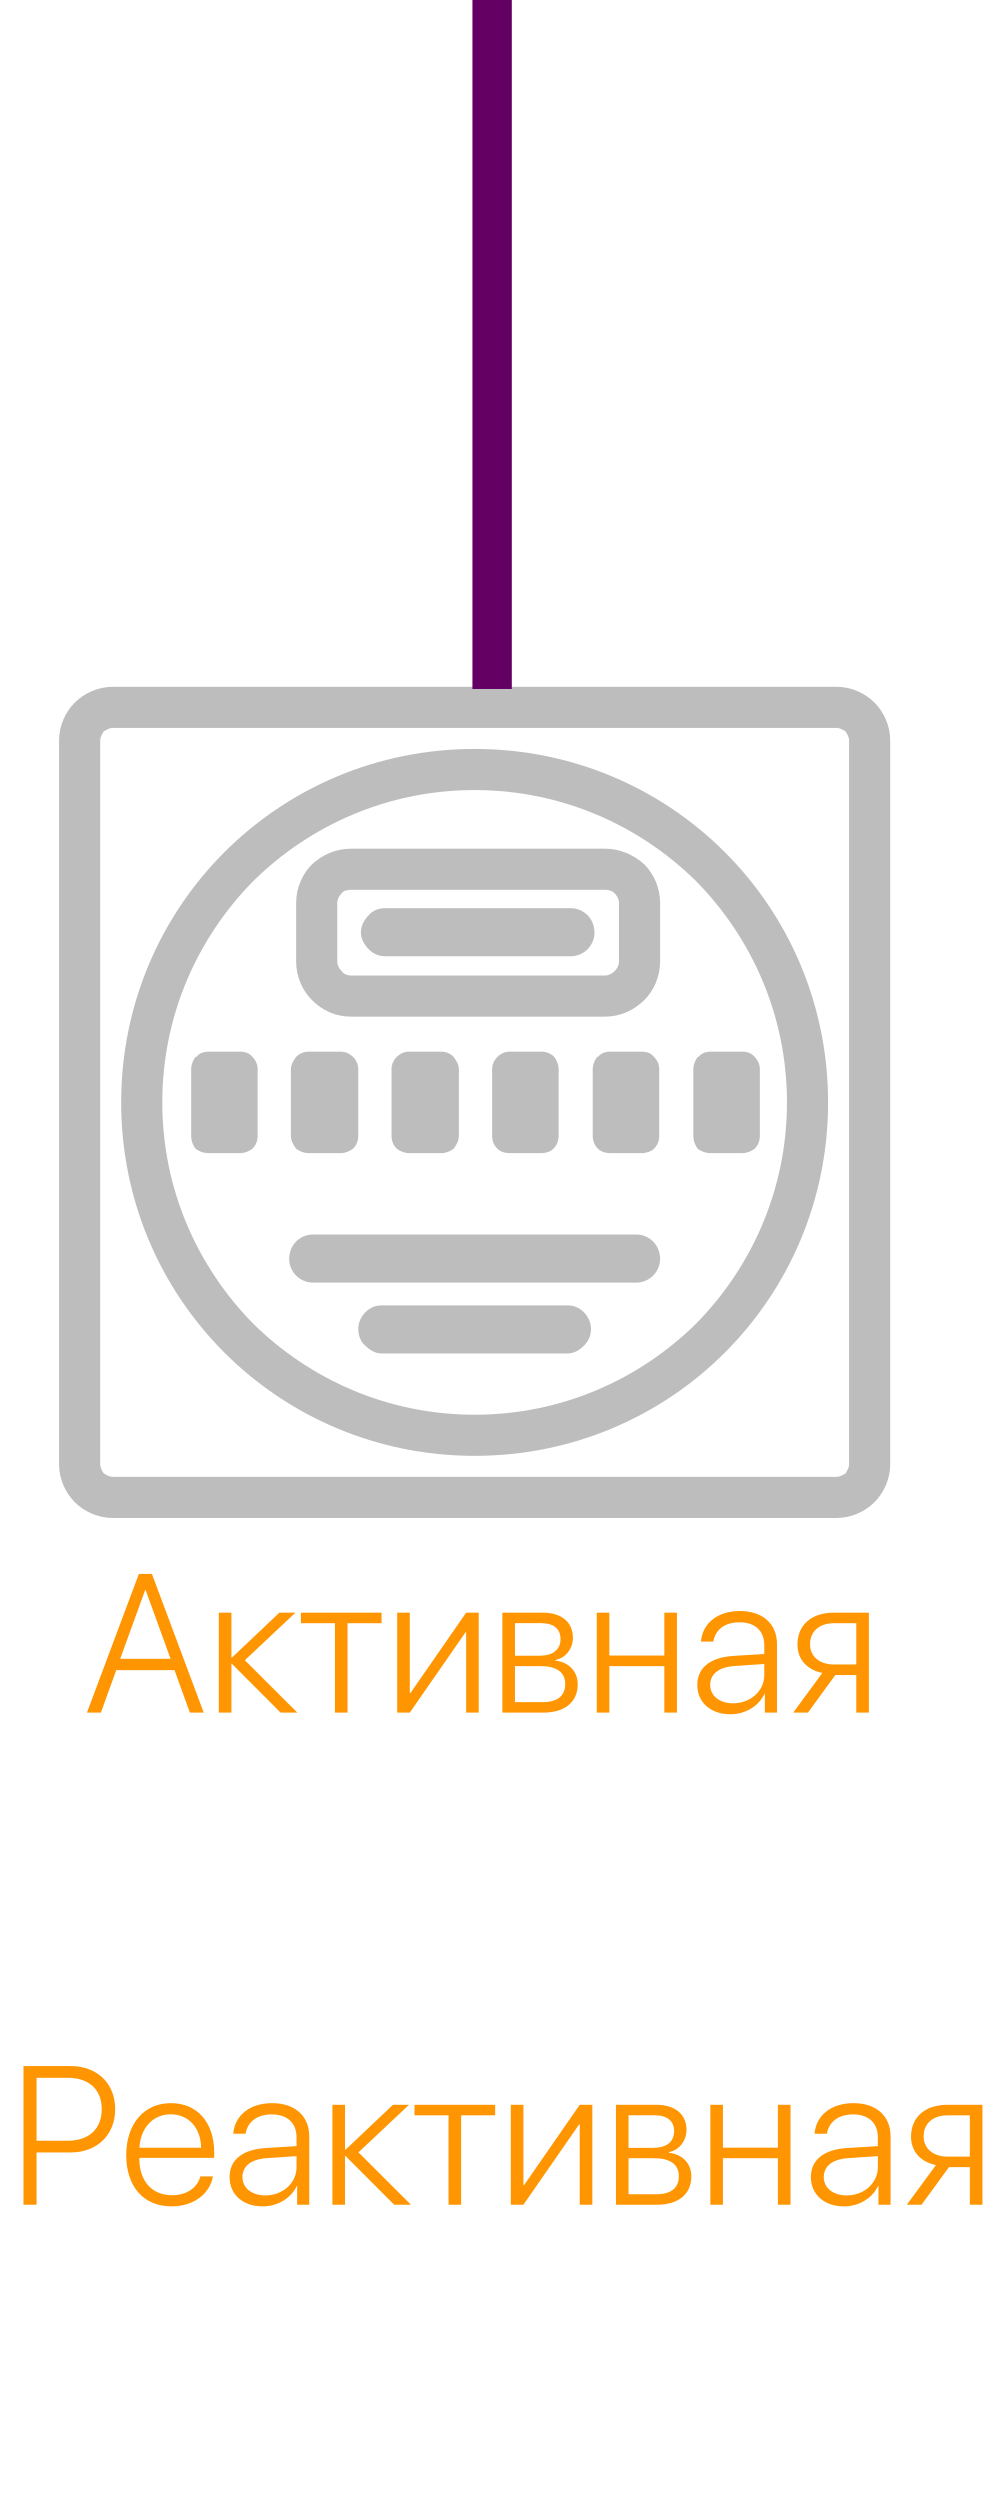
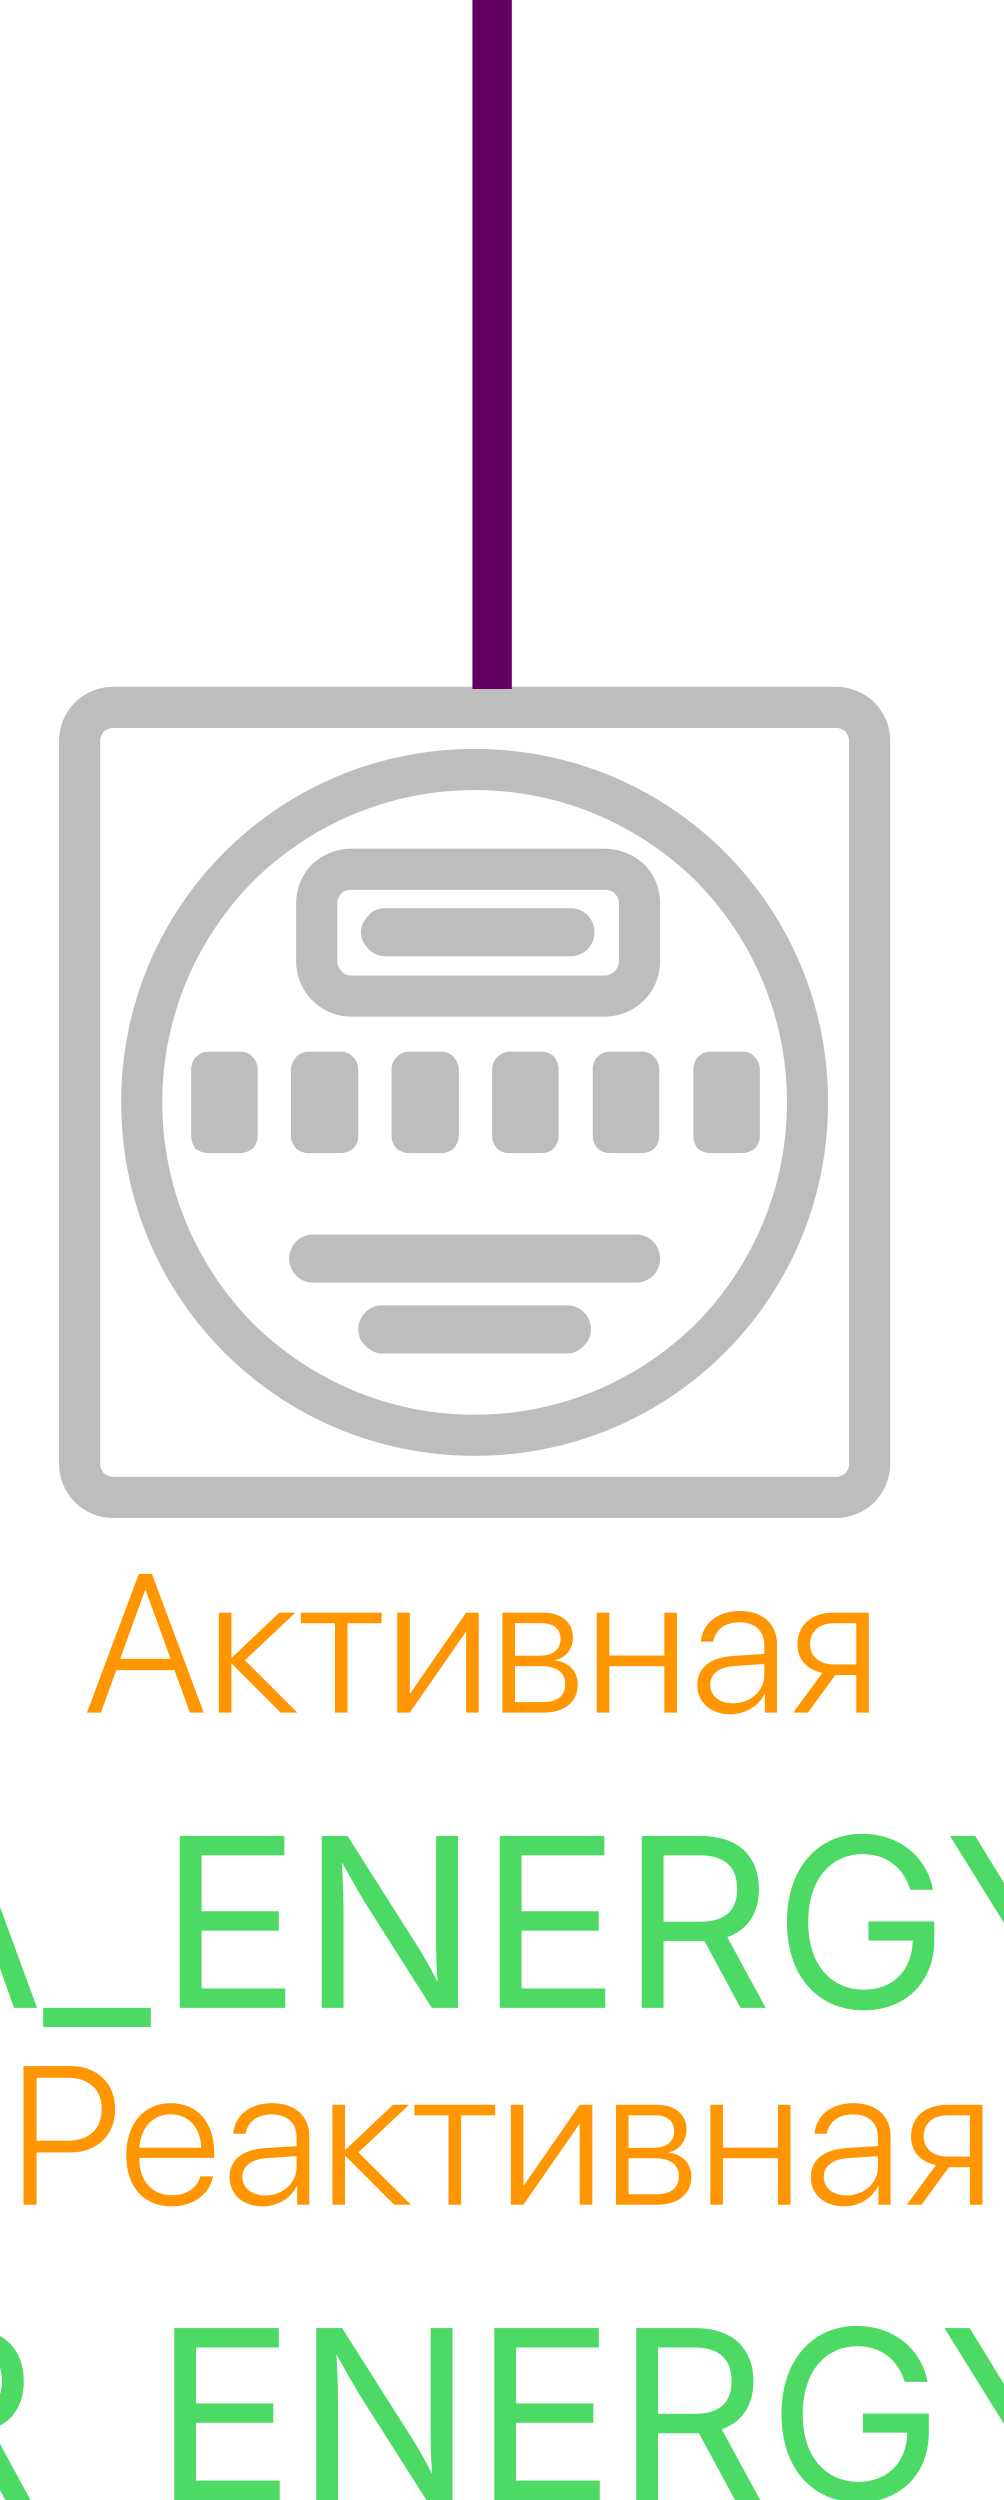
<svg xmlns="http://www.w3.org/2000/svg" width="51" height="127" viewBox="0 0 51 127" fill="none">
  <path d="M5.711 34.89L42.511 34.89C43.222 34.89 43.933 35.202 44.422 35.69C44.911 36.179 45.222 36.89 45.222 37.602L45.222 74.401C45.222 75.113 44.911 75.824 44.422 76.313C43.933 76.802 43.222 77.113 42.511 77.113H5.711C5 77.113 4.289 76.802 3.8 76.313C3.311 75.824 3 75.113 3 74.401L3 37.602C3 36.89 3.311 36.179 3.8 35.69C4.289 35.202 5 34.89 5.711 34.89ZM29 48.579H19.578C19.222 48.579 18.956 48.446 18.733 48.224C18.511 48.002 18.333 47.69 18.333 47.379C18.333 47.024 18.511 46.713 18.733 46.49C18.911 46.268 19.222 46.135 19.578 46.135H29C29.311 46.135 29.622 46.268 29.845 46.49C30.067 46.713 30.2 47.024 30.2 47.379C30.2 47.69 30.067 48.002 29.845 48.224C29.622 48.446 29.311 48.579 29 48.579ZM30.733 51.646H17.845C17.044 51.646 16.378 51.335 15.845 50.801C15.356 50.313 15.044 49.602 15.044 48.846V45.868C15.044 45.113 15.356 44.401 15.845 43.913C16.378 43.424 17.044 43.113 17.845 43.113H30.733C31.489 43.113 32.2 43.424 32.733 43.913C33.222 44.401 33.533 45.113 33.533 45.868V48.846C33.533 49.602 33.222 50.313 32.733 50.801C32.2 51.335 31.489 51.646 30.733 51.646ZM17.845 49.557H30.733C30.911 49.557 31.089 49.468 31.222 49.335C31.356 49.202 31.445 49.024 31.445 48.846V45.868C31.445 45.69 31.356 45.513 31.222 45.379C31.089 45.246 30.911 45.202 30.733 45.202H17.845C17.622 45.202 17.445 45.246 17.356 45.379C17.222 45.513 17.133 45.69 17.133 45.868V48.846C17.133 49.024 17.222 49.202 17.356 49.335C17.445 49.468 17.622 49.557 17.845 49.557ZM32.333 65.157H15.889C15.578 65.157 15.267 65.024 15.044 64.802C14.822 64.579 14.689 64.268 14.689 63.957C14.689 63.602 14.822 63.29 15.044 63.068C15.267 62.846 15.578 62.713 15.889 62.713H32.333C32.645 62.713 32.956 62.846 33.178 63.068C33.4 63.29 33.533 63.602 33.533 63.957C33.533 64.268 33.4 64.579 33.178 64.802C32.956 65.024 32.645 65.157 32.333 65.157ZM28.822 68.757H19.4C19.044 68.757 18.778 68.579 18.556 68.357C18.333 68.179 18.2 67.868 18.2 67.513C18.2 67.201 18.333 66.89 18.556 66.668C18.778 66.446 19.044 66.313 19.4 66.313H28.822C29.178 66.313 29.445 66.446 29.667 66.668C29.889 66.89 30.022 67.201 30.022 67.513C30.022 67.868 29.889 68.135 29.667 68.357C29.445 68.579 29.178 68.757 28.822 68.757ZM22.422 58.579H20.778C20.556 58.579 20.333 58.49 20.156 58.357C19.978 58.179 19.889 57.957 19.889 57.69V54.313C19.889 54.09 19.978 53.868 20.156 53.69C20.333 53.513 20.556 53.424 20.778 53.424H22.422C22.645 53.424 22.867 53.513 23.044 53.69C23.178 53.868 23.311 54.09 23.311 54.313V57.69C23.311 57.957 23.178 58.179 23.044 58.357C22.867 58.49 22.645 58.579 22.422 58.579ZM17.311 58.579H15.667C15.444 58.579 15.222 58.49 15.044 58.357C14.911 58.179 14.778 57.957 14.778 57.69L14.778 54.313C14.778 54.09 14.911 53.868 15.044 53.69C15.222 53.513 15.444 53.424 15.667 53.424H17.311C17.533 53.424 17.756 53.513 17.933 53.69C18.111 53.868 18.2 54.09 18.2 54.313L18.2 57.69C18.2 57.957 18.111 58.179 17.933 58.357C17.756 58.49 17.533 58.579 17.311 58.579ZM12.2 58.579H10.6C10.333 58.579 10.111 58.49 9.933 58.357C9.8 58.179 9.711 57.957 9.711 57.69V54.313C9.711 54.09 9.8 53.868 9.933 53.69H9.978C10.111 53.513 10.333 53.424 10.6 53.424H12.2C12.467 53.424 12.689 53.513 12.822 53.69C13 53.868 13.089 54.09 13.089 54.313L13.089 57.69C13.089 57.957 13 58.179 12.822 58.357C12.645 58.49 12.422 58.579 12.2 58.579ZM37.711 58.579H36.111C35.844 58.579 35.622 58.49 35.444 58.357C35.311 58.179 35.222 57.957 35.222 57.69V54.313C35.222 54.09 35.311 53.868 35.444 53.69H35.489C35.622 53.513 35.844 53.424 36.111 53.424H37.711C37.978 53.424 38.2 53.513 38.333 53.69C38.511 53.868 38.6 54.09 38.6 54.313V57.69C38.6 57.957 38.511 58.179 38.333 58.357C38.156 58.49 37.933 58.579 37.711 58.579ZM32.6 58.579H31C30.733 58.579 30.511 58.49 30.378 58.357C30.2 58.179 30.111 57.957 30.111 57.69V54.313C30.111 54.09 30.2 53.868 30.333 53.69H30.378C30.511 53.513 30.733 53.424 31 53.424H32.6C32.867 53.424 33.089 53.513 33.222 53.69C33.4 53.868 33.489 54.09 33.489 54.313V57.69C33.489 57.957 33.4 58.179 33.222 58.357C33.089 58.49 32.822 58.579 32.6 58.579ZM27.489 58.579H25.889C25.622 58.579 25.4 58.49 25.267 58.357C25.089 58.179 25 57.957 25 57.69V54.313C25 54.09 25.089 53.868 25.267 53.69C25.445 53.513 25.667 53.424 25.889 53.424H27.489C27.756 53.424 27.978 53.513 28.156 53.69C28.289 53.868 28.378 54.09 28.378 54.313V57.69C28.378 57.957 28.289 58.179 28.111 58.357C27.978 58.49 27.756 58.579 27.489 58.579ZM24.111 73.957C19.133 73.957 14.645 71.957 11.4 68.713C8.156 65.468 6.156 60.979 6.156 56.002C6.156 51.024 8.156 46.535 11.4 43.29C14.645 40.046 19.133 38.046 24.111 38.046C29.089 38.046 33.578 40.046 36.822 43.29C40.067 46.535 42.067 51.024 42.067 56.002C42.067 60.979 40.067 65.468 36.822 68.713C33.578 71.957 29.089 73.957 24.111 73.957ZM12.867 67.246C15.756 70.09 19.711 71.868 24.111 71.868C28.511 71.868 32.467 70.09 35.356 67.246C38.2 64.357 39.978 60.401 39.978 56.002C39.978 51.602 38.2 47.646 35.356 44.757C32.467 41.913 28.511 40.135 24.111 40.135C19.711 40.135 15.756 41.913 12.867 44.757C10.022 47.646 8.244 51.602 8.244 56.002C8.244 60.401 10.022 64.357 12.867 67.246ZM42.511 36.979L5.711 36.979C5.578 36.979 5.4 37.068 5.267 37.157C5.178 37.29 5.089 37.468 5.089 37.602L5.089 74.401C5.089 74.535 5.178 74.713 5.267 74.846C5.4 74.935 5.578 75.024 5.711 75.024H42.511C42.645 75.024 42.822 74.935 42.956 74.846C43.044 74.713 43.133 74.535 43.133 74.401L43.133 37.602C43.133 37.468 43.044 37.29 42.956 37.157C42.822 37.068 42.645 36.979 42.511 36.979Z" fill="#BDBDBD" />
-   <g class="fault" format="%.1f" reference="A_ENERGY">
-     <text x="25" y="102" font-size="12px" font-family="Antonio-Regular" text-anchor="middle">...</text>
-   </g>
-   <g class="fault" format="%.1f" reference="R_ENERGY">
-     <text x="25" y="126" font-size="12px" font-family="Antonio-Regular" text-anchor="middle">...</text>
-   </g>
+   <text transform="translate(25,102)" font-size="12px" font-family="SF Pro Display" text-anchor="middle" fill="#4CD964">A_ENERGY</text>
+   <text transform="translate(25,127)" font-size="12px" font-family="SF Pro Display" text-anchor="middle" fill="#4CD964">R_ENERGY</text>
  <path d="M9.646 87.001H10.349L7.718 79.956H7.054L4.417 87.001H5.125L5.906 84.843H8.865L9.646 87.001ZM7.371 80.781H7.4L8.665 84.267H6.106L7.371 80.781ZM12.439 84.34L15.008 81.923H14.192L11.785 84.204H11.756V81.923H11.116V87.001H11.756V84.526H11.785L14.256 87.001H15.105L12.439 84.34ZM19.383 81.923H15.286V82.46H17.015V87.001H17.654V82.46H19.383V81.923ZM20.818 87.001L23.65 82.919H23.68V87.001H24.319V81.923H23.68L20.852 86.005H20.818V81.923H20.178V87.001H20.818ZM27.493 82.456C28.123 82.456 28.474 82.749 28.474 83.256C28.474 83.808 28.094 84.111 27.4 84.111H26.16V82.456H27.493ZM27.449 84.638C28.265 84.638 28.714 84.941 28.714 85.546C28.714 86.152 28.313 86.469 27.566 86.469H26.16V84.638H27.449ZM25.52 87.001H27.596C28.689 87.001 29.348 86.469 29.348 85.561C29.348 84.882 28.87 84.433 28.216 84.36V84.326C28.733 84.228 29.104 83.754 29.104 83.198C29.104 82.407 28.523 81.923 27.571 81.923H25.52V87.001ZM33.748 87.001H34.388V81.923H33.748V84.101H30.955V81.923H30.315V87.001H30.955V84.638H33.748V87.001ZM37.239 86.528C36.551 86.528 36.077 86.147 36.077 85.595C36.077 85.034 36.521 84.687 37.322 84.633L38.826 84.531V85.092C38.826 85.898 38.128 86.528 37.239 86.528ZM37.107 87.085C37.864 87.085 38.557 86.665 38.841 86.035H38.855V87.001H39.471V83.525C39.471 82.49 38.743 81.84 37.586 81.84C36.428 81.84 35.681 82.485 35.608 83.393H36.233C36.346 82.778 36.824 82.412 37.571 82.412C38.362 82.412 38.826 82.851 38.826 83.584V84.023L37.244 84.121C36.072 84.199 35.423 84.726 35.423 85.595C35.423 86.484 36.106 87.085 37.107 87.085ZM42.361 84.555C41.629 84.555 41.15 84.14 41.15 83.535C41.15 82.871 41.624 82.46 42.361 82.46H43.499V84.555H42.361ZM43.499 87.001H44.139V81.923H42.356C41.233 81.923 40.511 82.543 40.511 83.544C40.511 84.291 40.989 84.824 41.775 84.985L40.296 87.001H41.043L42.434 85.092H43.499V87.001Z" fill="#FF9500" />
  <path d="M1.193 104.956L1.193 112.001H1.857L1.857 109.345H3.586C4.929 109.345 5.851 108.457 5.851 107.148C5.851 105.839 4.938 104.956 3.591 104.956H1.193ZM1.857 105.551H3.434C4.523 105.551 5.168 106.147 5.168 107.148C5.168 108.149 4.518 108.75 3.434 108.75H1.857L1.857 105.551ZM8.674 107.407C9.592 107.407 10.202 108.105 10.217 109.106H7.082C7.136 108.105 7.765 107.407 8.674 107.407ZM10.178 110.561C10.036 111.118 9.504 111.518 8.737 111.518C7.726 111.518 7.077 110.805 7.077 109.658V109.619H10.881V109.345C10.881 107.832 10.031 106.84 8.683 106.84C7.306 106.84 6.413 107.9 6.413 109.477C6.413 111.088 7.297 112.084 8.722 112.084C9.841 112.084 10.666 111.44 10.817 110.561H10.178ZM13.478 111.528C12.79 111.528 12.316 111.147 12.316 110.595C12.316 110.034 12.761 109.687 13.561 109.633L15.065 109.531V110.092C15.065 110.898 14.367 111.528 13.478 111.528ZM13.347 112.084C14.103 112.084 14.797 111.665 15.08 111.035H15.095V112.001H15.71L15.71 108.525C15.71 107.49 14.982 106.84 13.825 106.84C12.668 106.84 11.921 107.485 11.848 108.393H12.473C12.585 107.778 13.063 107.412 13.81 107.412C14.601 107.412 15.065 107.851 15.065 108.583V109.023L13.483 109.121C12.311 109.199 11.662 109.726 11.662 110.595C11.662 111.484 12.345 112.084 13.347 112.084ZM18.21 109.34L20.778 106.923H19.963L17.555 109.204H17.526V106.923H16.887V112.001H17.526V109.526H17.555L20.026 112.001H20.876L18.21 109.34ZM25.153 106.923H21.056V107.46H22.785V112.001H23.425V107.46H25.153V106.923ZM26.589 112.001L29.421 107.919H29.45V112.001H30.09V106.923H29.45L26.623 111.005H26.589V106.923H25.949V112.001H26.589ZM33.264 107.456C33.893 107.456 34.245 107.749 34.245 108.256C34.245 108.808 33.864 109.111 33.171 109.111H31.93V107.456H33.264ZM33.219 109.638C34.035 109.638 34.484 109.941 34.484 110.546C34.484 111.152 34.084 111.469 33.337 111.469H31.93V109.638H33.219ZM31.291 112.001H33.366C34.46 112.001 35.119 111.469 35.119 110.561C35.119 109.882 34.64 109.433 33.986 109.36V109.326C34.504 109.228 34.875 108.754 34.875 108.198C34.875 107.407 34.294 106.923 33.342 106.923H31.291V112.001ZM39.518 112.001H40.158V106.923H39.518V109.101H36.725V106.923H36.086V112.001H36.725V109.638H39.518V112.001ZM43.01 111.528C42.321 111.528 41.847 111.147 41.847 110.595C41.847 110.034 42.292 109.687 43.093 109.633L44.596 109.531V110.092C44.596 110.898 43.898 111.528 43.01 111.528ZM42.878 112.084C43.635 112.084 44.328 111.665 44.611 111.035H44.626V112.001H45.241V108.525C45.241 107.49 44.514 106.84 43.356 106.84C42.199 106.84 41.452 107.485 41.379 108.393H42.004C42.116 107.778 42.594 107.412 43.342 107.412C44.133 107.412 44.596 107.851 44.596 108.583V109.023L43.014 109.121C41.843 109.199 41.193 109.726 41.193 110.595C41.193 111.484 41.877 112.084 42.878 112.084ZM48.132 109.555C47.399 109.555 46.921 109.14 46.921 108.535C46.921 107.871 47.394 107.46 48.132 107.46H49.269V109.555H48.132ZM49.269 112.001H49.909V106.923H48.127C47.004 106.923 46.281 107.543 46.281 108.544C46.281 109.292 46.76 109.824 47.546 109.985L46.066 112.001H46.813L48.205 110.092H49.269V112.001Z" fill="#FF9500" />
  <rect x="24" y="35" width="35" height="2" transform="rotate(-90 24 35)" fill="#640064" />
</svg>
